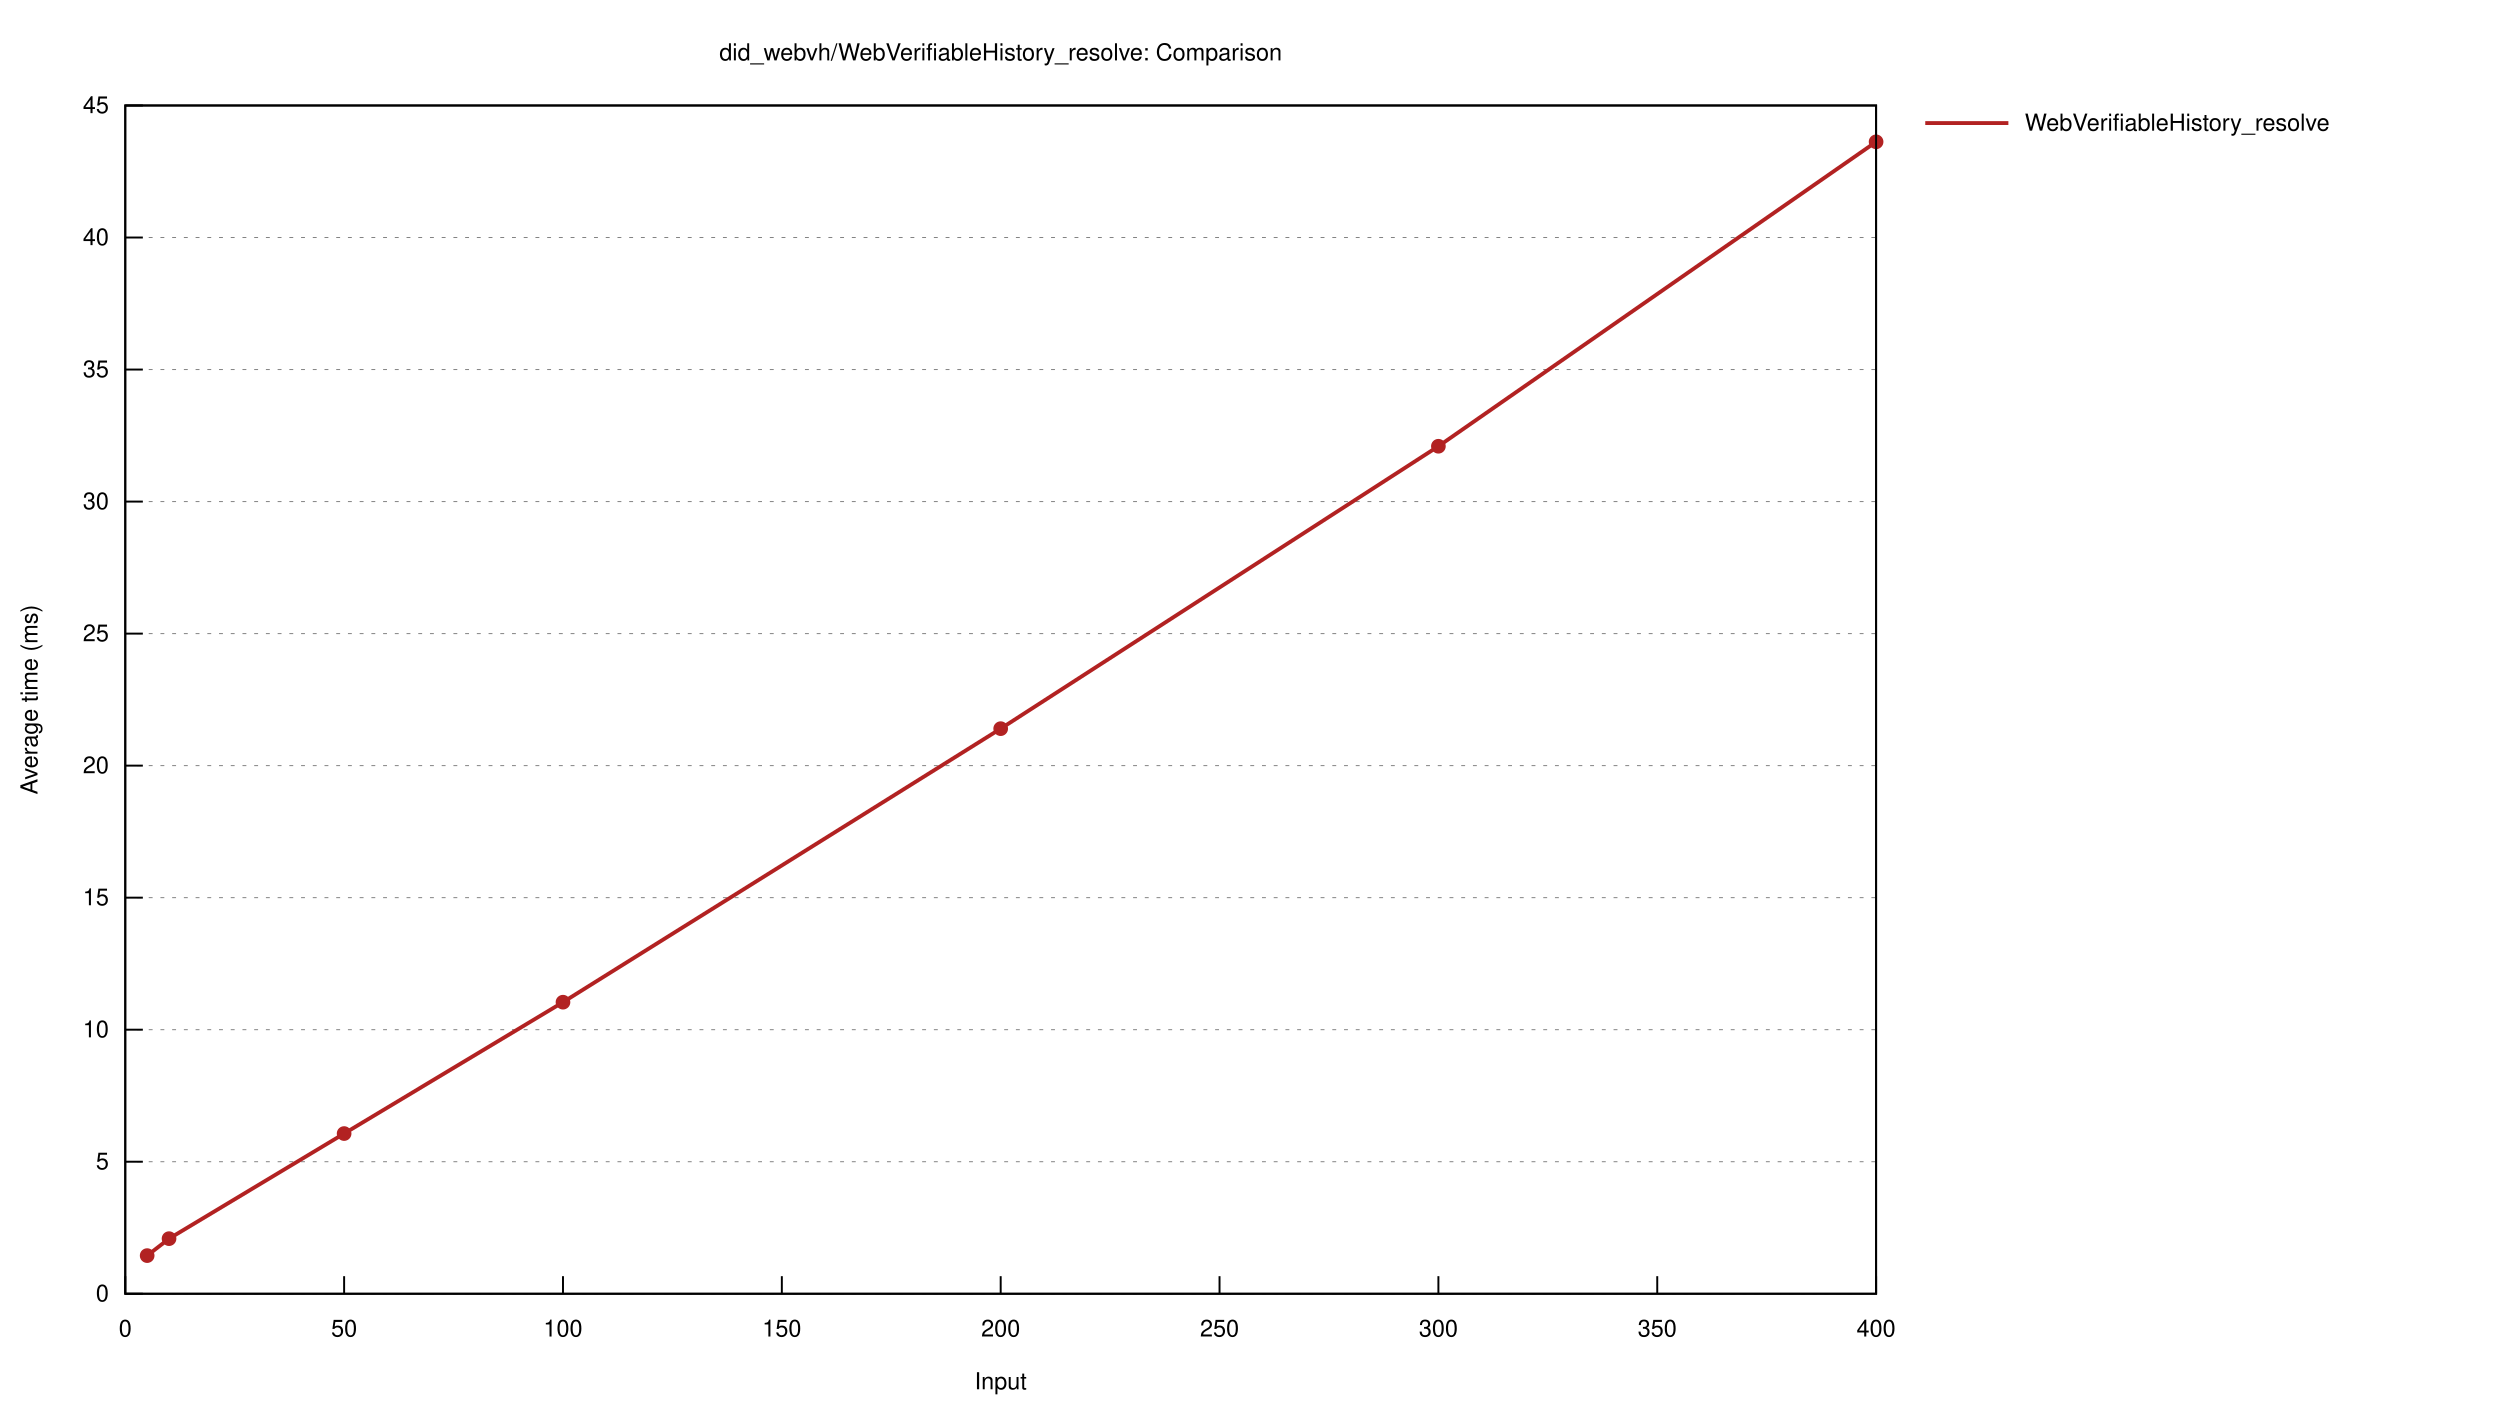
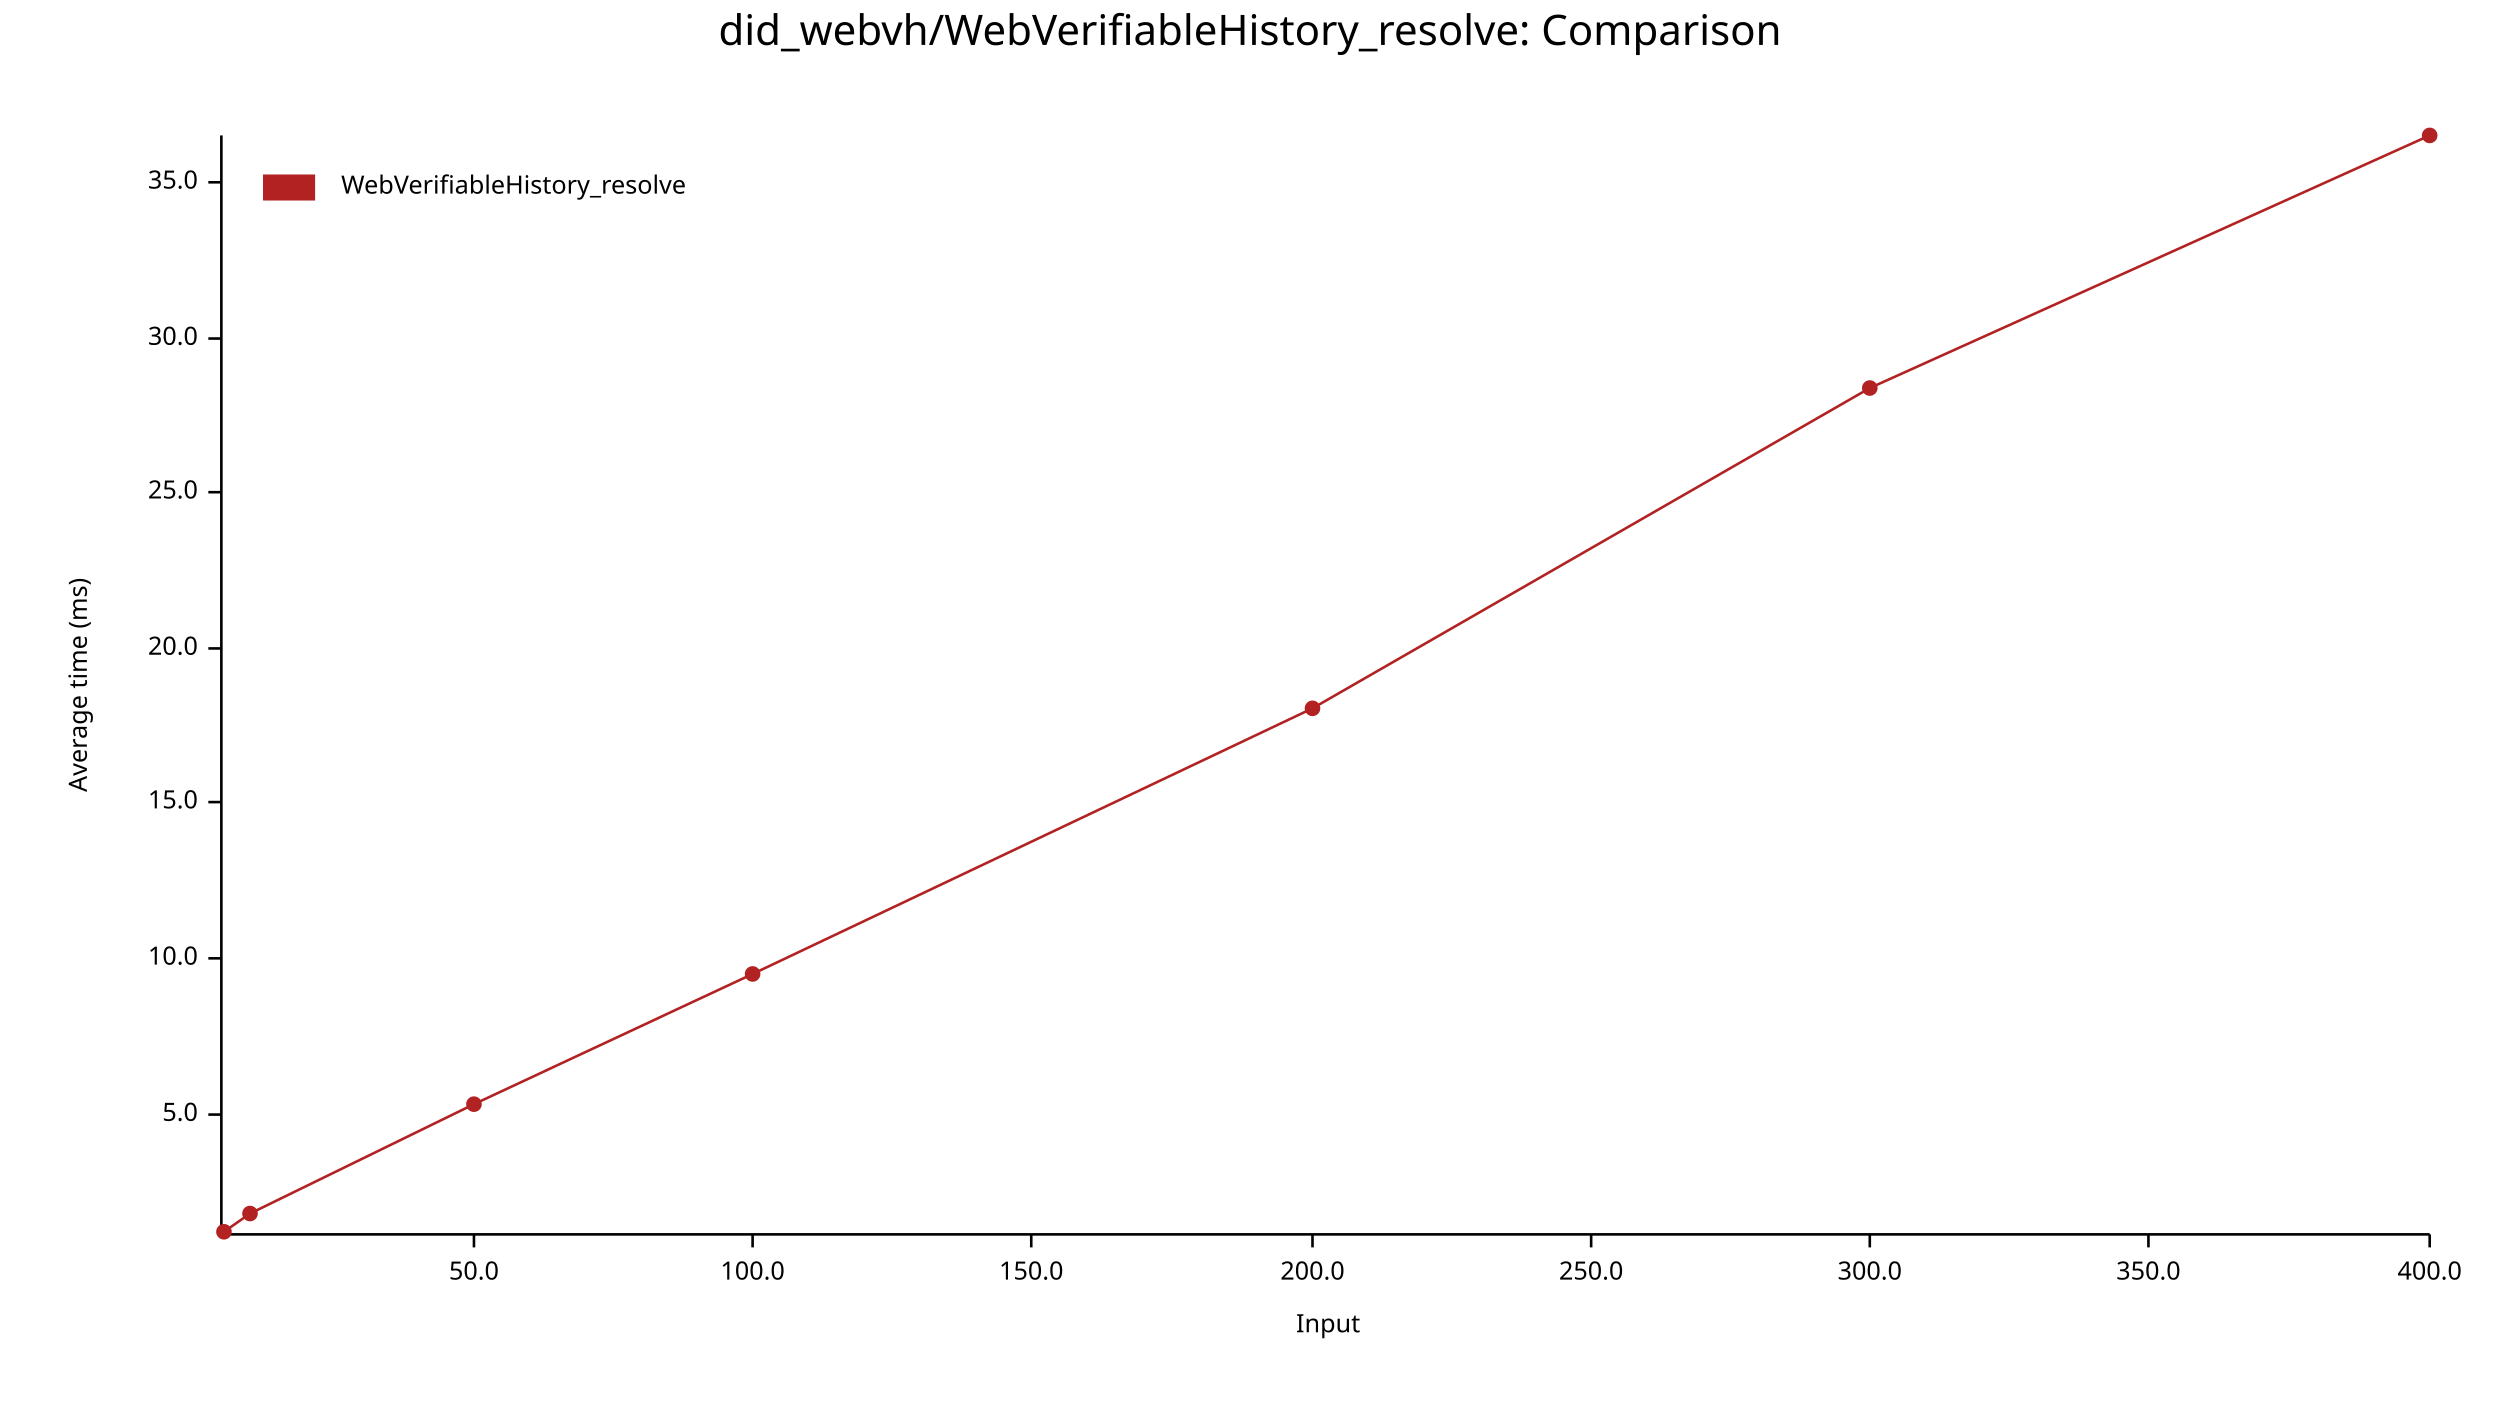
- <svg xmlns="http://www.w3.org/2000/svg" xmlns:xlink="http://www.w3.org/1999/xlink" viewBox="0 0 1280 720">
-   <g id="gnuplot_canvas">
-     <rect x="0" y="0" width="1280" height="720" fill="none" />
-     <defs>
-       <circle id="gpDot" r="0.5" stroke-width="0.5" stroke="currentColor" />
-       <path id="gpPt0" stroke-width="0.222" stroke="currentColor" d="M-1,0 h2 M0,-1 v2" />
-       <path id="gpPt1" stroke-width="0.222" stroke="currentColor" d="M-1,-1 L1,1 M1,-1 L-1,1" />
-       <path id="gpPt2" stroke-width="0.222" stroke="currentColor" d="M-1,0 L1,0 M0,-1 L0,1 M-1,-1 L1,1 M-1,1 L1,-1" />
-       <rect id="gpPt3" stroke-width="0.222" stroke="currentColor" x="-1" y="-1" width="2" height="2" />
-       <rect id="gpPt4" stroke-width="0.222" stroke="currentColor" fill="currentColor" x="-1" y="-1" width="2" height="2" />
-       <circle id="gpPt5" stroke-width="0.222" stroke="currentColor" cx="0" cy="0" r="1" />
-       <use xlink:href="#gpPt5" id="gpPt6" fill="currentColor" stroke="none" />
-       <path id="gpPt7" stroke-width="0.222" stroke="currentColor" d="M0,-1.33 L-1.33,0.67 L1.33,0.67 z" />
-       <use xlink:href="#gpPt7" id="gpPt8" fill="currentColor" stroke="none" />
-       <use xlink:href="#gpPt7" id="gpPt9" stroke="currentColor" transform="rotate(180)" />
-       <use xlink:href="#gpPt9" id="gpPt10" fill="currentColor" stroke="none" />
-       <use xlink:href="#gpPt3" id="gpPt11" stroke="currentColor" transform="rotate(45)" />
-       <use xlink:href="#gpPt11" id="gpPt12" fill="currentColor" stroke="none" />
-       <path id="gpPt13" stroke-width="0.222" stroke="currentColor" d="M0,1.330 L1.265,0.411 L0.782,-1.067 L-0.782,-1.076 L-1.265,0.411 z" />
-       <use xlink:href="#gpPt13" id="gpPt14" fill="currentColor" stroke="none" />
-       <filter id="textbox" filterUnits="objectBoundingBox" x="0" y="0" height="1" width="1">
-         <feFlood flood-color="white" flood-opacity="1" result="bgnd" />
-         <feComposite in="SourceGraphic" in2="bgnd" operator="atop" />
-       </filter>
-       <filter id="greybox" filterUnits="objectBoundingBox" x="0" y="0" height="1" width="1">
-         <feFlood flood-color="lightgrey" flood-opacity="1" result="grey" />
-         <feComposite in="SourceGraphic" in2="grey" operator="atop" />
-       </filter>
-     </defs>
-     <g fill="none" color="white" stroke="currentColor" stroke-width="1.00" stroke-linecap="butt" stroke-linejoin="miter">
- </g>
-     <g fill="none" color="black" stroke="currentColor" stroke-width="1.00" stroke-linecap="butt" stroke-linejoin="miter">
- </g>
-     <g fill="none" color="black" stroke="black" stroke-width="0.50" stroke-linecap="butt" stroke-linejoin="miter">
- </g>
-     <g fill="none" color="gray" stroke="currentColor" stroke-width="0.50" stroke-linecap="butt" stroke-linejoin="miter">
-       <path stroke="gray" stroke-dasharray="2,4" class="gridline" d="M64.14,662.40 L960.56,662.40  " />
-     </g>
-     <g fill="none" color="gray" stroke="gray" stroke-width="1.00" stroke-linecap="butt" stroke-linejoin="miter">
- </g>
-     <g fill="none" color="black" stroke="currentColor" stroke-width="1.00" stroke-linecap="butt" stroke-linejoin="miter">
-       <path stroke="black" d="M64.14,662.40 L73.14,662.40  " />
-       <g transform="translate(55.75,666.30)" stroke="none" fill="black" font-family="Helvetica" font-size="12.00" text-anchor="end">
-         <text>
-           <tspan font-family="Helvetica"> 0</tspan>
-         </text>
-       </g>
-     </g>
-     <g fill="none" color="black" stroke="currentColor" stroke-width="1.00" stroke-linecap="butt" stroke-linejoin="miter">
- </g>
-     <g fill="none" color="black" stroke="black" stroke-width="0.50" stroke-linecap="butt" stroke-linejoin="miter">
- </g>
-     <g fill="none" color="gray" stroke="currentColor" stroke-width="0.50" stroke-linecap="butt" stroke-linejoin="miter">
-       <path stroke="gray" stroke-dasharray="2,4" class="gridline" d="M64.14,594.80 L960.56,594.80  " />
-     </g>
-     <g fill="none" color="gray" stroke="gray" stroke-width="1.00" stroke-linecap="butt" stroke-linejoin="miter">
- </g>
-     <g fill="none" color="black" stroke="currentColor" stroke-width="1.00" stroke-linecap="butt" stroke-linejoin="miter">
-       <path stroke="black" d="M64.14,594.80 L73.14,594.80  " />
-       <g transform="translate(55.75,598.70)" stroke="none" fill="black" font-family="Helvetica" font-size="12.00" text-anchor="end">
-         <text>
-           <tspan font-family="Helvetica"> 5</tspan>
-         </text>
-       </g>
-     </g>
-     <g fill="none" color="black" stroke="currentColor" stroke-width="1.00" stroke-linecap="butt" stroke-linejoin="miter">
- </g>
-     <g fill="none" color="black" stroke="black" stroke-width="0.50" stroke-linecap="butt" stroke-linejoin="miter">
- </g>
-     <g fill="none" color="gray" stroke="currentColor" stroke-width="0.50" stroke-linecap="butt" stroke-linejoin="miter">
-       <path stroke="gray" stroke-dasharray="2,4" class="gridline" d="M64.14,527.20 L960.56,527.20  " />
-     </g>
-     <g fill="none" color="gray" stroke="gray" stroke-width="1.00" stroke-linecap="butt" stroke-linejoin="miter">
- </g>
-     <g fill="none" color="black" stroke="currentColor" stroke-width="1.00" stroke-linecap="butt" stroke-linejoin="miter">
-       <path stroke="black" d="M64.14,527.20 L73.14,527.20  " />
-       <g transform="translate(55.75,531.10)" stroke="none" fill="black" font-family="Helvetica" font-size="12.00" text-anchor="end">
-         <text>
-           <tspan font-family="Helvetica"> 10</tspan>
-         </text>
-       </g>
-     </g>
-     <g fill="none" color="black" stroke="currentColor" stroke-width="1.00" stroke-linecap="butt" stroke-linejoin="miter">
- </g>
-     <g fill="none" color="black" stroke="black" stroke-width="0.50" stroke-linecap="butt" stroke-linejoin="miter">
- </g>
-     <g fill="none" color="gray" stroke="currentColor" stroke-width="0.50" stroke-linecap="butt" stroke-linejoin="miter">
-       <path stroke="gray" stroke-dasharray="2,4" class="gridline" d="M64.14,459.60 L960.56,459.60  " />
-     </g>
-     <g fill="none" color="gray" stroke="gray" stroke-width="1.00" stroke-linecap="butt" stroke-linejoin="miter">
- </g>
-     <g fill="none" color="black" stroke="currentColor" stroke-width="1.00" stroke-linecap="butt" stroke-linejoin="miter">
-       <path stroke="black" d="M64.14,459.60 L73.14,459.60  " />
-       <g transform="translate(55.75,463.50)" stroke="none" fill="black" font-family="Helvetica" font-size="12.00" text-anchor="end">
-         <text>
-           <tspan font-family="Helvetica"> 15</tspan>
-         </text>
-       </g>
-     </g>
-     <g fill="none" color="black" stroke="currentColor" stroke-width="1.00" stroke-linecap="butt" stroke-linejoin="miter">
- </g>
-     <g fill="none" color="black" stroke="black" stroke-width="0.50" stroke-linecap="butt" stroke-linejoin="miter">
- </g>
-     <g fill="none" color="gray" stroke="currentColor" stroke-width="0.50" stroke-linecap="butt" stroke-linejoin="miter">
-       <path stroke="gray" stroke-dasharray="2,4" class="gridline" d="M64.14,392.00 L960.56,392.00  " />
-     </g>
-     <g fill="none" color="gray" stroke="gray" stroke-width="1.00" stroke-linecap="butt" stroke-linejoin="miter">
- </g>
-     <g fill="none" color="black" stroke="currentColor" stroke-width="1.00" stroke-linecap="butt" stroke-linejoin="miter">
-       <path stroke="black" d="M64.14,392.00 L73.14,392.00  " />
-       <g transform="translate(55.75,395.90)" stroke="none" fill="black" font-family="Helvetica" font-size="12.00" text-anchor="end">
-         <text>
-           <tspan font-family="Helvetica"> 20</tspan>
-         </text>
-       </g>
-     </g>
-     <g fill="none" color="black" stroke="currentColor" stroke-width="1.00" stroke-linecap="butt" stroke-linejoin="miter">
- </g>
-     <g fill="none" color="black" stroke="black" stroke-width="0.50" stroke-linecap="butt" stroke-linejoin="miter">
- </g>
-     <g fill="none" color="gray" stroke="currentColor" stroke-width="0.50" stroke-linecap="butt" stroke-linejoin="miter">
-       <path stroke="gray" stroke-dasharray="2,4" class="gridline" d="M64.14,324.41 L960.56,324.41  " />
-     </g>
-     <g fill="none" color="gray" stroke="gray" stroke-width="1.00" stroke-linecap="butt" stroke-linejoin="miter">
- </g>
-     <g fill="none" color="black" stroke="currentColor" stroke-width="1.00" stroke-linecap="butt" stroke-linejoin="miter">
-       <path stroke="black" d="M64.14,324.41 L73.14,324.41  " />
-       <g transform="translate(55.75,328.31)" stroke="none" fill="black" font-family="Helvetica" font-size="12.00" text-anchor="end">
-         <text>
-           <tspan font-family="Helvetica"> 25</tspan>
-         </text>
-       </g>
-     </g>
-     <g fill="none" color="black" stroke="currentColor" stroke-width="1.00" stroke-linecap="butt" stroke-linejoin="miter">
- </g>
-     <g fill="none" color="black" stroke="black" stroke-width="0.50" stroke-linecap="butt" stroke-linejoin="miter">
- </g>
-     <g fill="none" color="gray" stroke="currentColor" stroke-width="0.50" stroke-linecap="butt" stroke-linejoin="miter">
-       <path stroke="gray" stroke-dasharray="2,4" class="gridline" d="M64.14,256.81 L960.56,256.81  " />
-     </g>
-     <g fill="none" color="gray" stroke="gray" stroke-width="1.00" stroke-linecap="butt" stroke-linejoin="miter">
- </g>
-     <g fill="none" color="black" stroke="currentColor" stroke-width="1.00" stroke-linecap="butt" stroke-linejoin="miter">
-       <path stroke="black" d="M64.14,256.81 L73.14,256.81  " />
-       <g transform="translate(55.75,260.71)" stroke="none" fill="black" font-family="Helvetica" font-size="12.00" text-anchor="end">
-         <text>
-           <tspan font-family="Helvetica"> 30</tspan>
-         </text>
-       </g>
-     </g>
-     <g fill="none" color="black" stroke="currentColor" stroke-width="1.00" stroke-linecap="butt" stroke-linejoin="miter">
- </g>
-     <g fill="none" color="black" stroke="black" stroke-width="0.50" stroke-linecap="butt" stroke-linejoin="miter">
- </g>
-     <g fill="none" color="gray" stroke="currentColor" stroke-width="0.50" stroke-linecap="butt" stroke-linejoin="miter">
-       <path stroke="gray" stroke-dasharray="2,4" class="gridline" d="M64.14,189.21 L960.56,189.21  " />
-     </g>
-     <g fill="none" color="gray" stroke="gray" stroke-width="1.00" stroke-linecap="butt" stroke-linejoin="miter">
- </g>
-     <g fill="none" color="black" stroke="currentColor" stroke-width="1.00" stroke-linecap="butt" stroke-linejoin="miter">
-       <path stroke="black" d="M64.14,189.21 L73.14,189.21  " />
-       <g transform="translate(55.75,193.11)" stroke="none" fill="black" font-family="Helvetica" font-size="12.00" text-anchor="end">
-         <text>
-           <tspan font-family="Helvetica"> 35</tspan>
-         </text>
-       </g>
-     </g>
-     <g fill="none" color="black" stroke="currentColor" stroke-width="1.00" stroke-linecap="butt" stroke-linejoin="miter">
- </g>
-     <g fill="none" color="black" stroke="black" stroke-width="0.50" stroke-linecap="butt" stroke-linejoin="miter">
- </g>
-     <g fill="none" color="gray" stroke="currentColor" stroke-width="0.50" stroke-linecap="butt" stroke-linejoin="miter">
-       <path stroke="gray" stroke-dasharray="2,4" class="gridline" d="M64.14,121.61 L960.56,121.61  " />
-     </g>
-     <g fill="none" color="gray" stroke="gray" stroke-width="1.00" stroke-linecap="butt" stroke-linejoin="miter">
- </g>
-     <g fill="none" color="black" stroke="currentColor" stroke-width="1.00" stroke-linecap="butt" stroke-linejoin="miter">
-       <path stroke="black" d="M64.14,121.61 L73.14,121.61  " />
-       <g transform="translate(55.75,125.51)" stroke="none" fill="black" font-family="Helvetica" font-size="12.00" text-anchor="end">
-         <text>
-           <tspan font-family="Helvetica"> 40</tspan>
-         </text>
-       </g>
-     </g>
-     <g fill="none" color="black" stroke="currentColor" stroke-width="1.00" stroke-linecap="butt" stroke-linejoin="miter">
- </g>
-     <g fill="none" color="black" stroke="black" stroke-width="0.50" stroke-linecap="butt" stroke-linejoin="miter">
- </g>
-     <g fill="none" color="gray" stroke="currentColor" stroke-width="0.50" stroke-linecap="butt" stroke-linejoin="miter">
-       <path stroke="gray" stroke-dasharray="2,4" class="gridline" d="M64.14,54.01 L960.56,54.01  " />
-     </g>
-     <g fill="none" color="gray" stroke="gray" stroke-width="1.00" stroke-linecap="butt" stroke-linejoin="miter">
- </g>
-     <g fill="none" color="black" stroke="currentColor" stroke-width="1.00" stroke-linecap="butt" stroke-linejoin="miter">
-       <path stroke="black" d="M64.14,54.01 L73.14,54.01  " />
-       <g transform="translate(55.75,57.91)" stroke="none" fill="black" font-family="Helvetica" font-size="12.00" text-anchor="end">
-         <text>
-           <tspan font-family="Helvetica"> 45</tspan>
-         </text>
-       </g>
-     </g>
-     <g fill="none" color="black" stroke="currentColor" stroke-width="1.00" stroke-linecap="butt" stroke-linejoin="miter">
-       <path stroke="black" d="M64.14,662.40 L64.14,653.40  " />
-       <g transform="translate(64.14,684.30)" stroke="none" fill="black" font-family="Helvetica" font-size="12.00" text-anchor="middle">
-         <text>
-           <tspan font-family="Helvetica"> 0</tspan>
-         </text>
-       </g>
-     </g>
-     <g fill="none" color="black" stroke="currentColor" stroke-width="1.00" stroke-linecap="butt" stroke-linejoin="miter">
-       <path stroke="black" d="M176.19,662.40 L176.19,653.40  " />
-       <g transform="translate(176.19,684.30)" stroke="none" fill="black" font-family="Helvetica" font-size="12.00" text-anchor="middle">
-         <text>
-           <tspan font-family="Helvetica"> 50</tspan>
-         </text>
-       </g>
-     </g>
-     <g fill="none" color="black" stroke="currentColor" stroke-width="1.00" stroke-linecap="butt" stroke-linejoin="miter">
-       <path stroke="black" d="M288.25,662.40 L288.25,653.40  " />
-       <g transform="translate(288.25,684.30)" stroke="none" fill="black" font-family="Helvetica" font-size="12.00" text-anchor="middle">
-         <text>
-           <tspan font-family="Helvetica"> 100</tspan>
-         </text>
-       </g>
-     </g>
-     <g fill="none" color="black" stroke="currentColor" stroke-width="1.00" stroke-linecap="butt" stroke-linejoin="miter">
-       <path stroke="black" d="M400.30,662.40 L400.30,653.40  " />
-       <g transform="translate(400.30,684.30)" stroke="none" fill="black" font-family="Helvetica" font-size="12.00" text-anchor="middle">
-         <text>
-           <tspan font-family="Helvetica"> 150</tspan>
-         </text>
-       </g>
-     </g>
-     <g fill="none" color="black" stroke="currentColor" stroke-width="1.00" stroke-linecap="butt" stroke-linejoin="miter">
-       <path stroke="black" d="M512.35,662.40 L512.35,653.40  " />
-       <g transform="translate(512.35,684.30)" stroke="none" fill="black" font-family="Helvetica" font-size="12.00" text-anchor="middle">
-         <text>
-           <tspan font-family="Helvetica"> 200</tspan>
-         </text>
-       </g>
-     </g>
-     <g fill="none" color="black" stroke="currentColor" stroke-width="1.00" stroke-linecap="butt" stroke-linejoin="miter">
-       <path stroke="black" d="M624.40,662.40 L624.40,653.40  " />
-       <g transform="translate(624.40,684.30)" stroke="none" fill="black" font-family="Helvetica" font-size="12.00" text-anchor="middle">
-         <text>
-           <tspan font-family="Helvetica"> 250</tspan>
-         </text>
-       </g>
-     </g>
-     <g fill="none" color="black" stroke="currentColor" stroke-width="1.00" stroke-linecap="butt" stroke-linejoin="miter">
-       <path stroke="black" d="M736.46,662.40 L736.46,653.40  " />
-       <g transform="translate(736.46,684.30)" stroke="none" fill="black" font-family="Helvetica" font-size="12.00" text-anchor="middle">
-         <text>
-           <tspan font-family="Helvetica"> 300</tspan>
-         </text>
-       </g>
-     </g>
-     <g fill="none" color="black" stroke="currentColor" stroke-width="1.00" stroke-linecap="butt" stroke-linejoin="miter">
-       <path stroke="black" d="M848.51,662.40 L848.51,653.40  " />
-       <g transform="translate(848.51,684.30)" stroke="none" fill="black" font-family="Helvetica" font-size="12.00" text-anchor="middle">
-         <text>
-           <tspan font-family="Helvetica"> 350</tspan>
-         </text>
-       </g>
-     </g>
-     <g fill="none" color="black" stroke="currentColor" stroke-width="1.00" stroke-linecap="butt" stroke-linejoin="miter">
-       <path stroke="black" d="M960.56,662.40 L960.56,653.40  " />
-       <g transform="translate(960.56,684.30)" stroke="none" fill="black" font-family="Helvetica" font-size="12.00" text-anchor="middle">
-         <text>
-           <tspan font-family="Helvetica"> 400</tspan>
-         </text>
-       </g>
-     </g>
-     <g fill="none" color="black" stroke="currentColor" stroke-width="1.00" stroke-linecap="butt" stroke-linejoin="miter">
- </g>
-     <g fill="none" color="black" stroke="currentColor" stroke-width="1.00" stroke-linecap="butt" stroke-linejoin="miter">
-       <path stroke="black" d="M64.14,54.01 L64.14,662.40 L960.56,662.40 L960.56,54.01 L64.14,54.01 Z  " />
-     </g>
-     <g fill="none" color="black" stroke="currentColor" stroke-width="1.00" stroke-linecap="butt" stroke-linejoin="miter">
- </g>
-     <g id="gnuplot_plot_1">
-       <g fill="none" color="white" stroke="black" stroke-width="2.00" stroke-linecap="butt" stroke-linejoin="miter">
- </g>
-       <g fill="none" color="black" stroke="currentColor" stroke-width="2.00" stroke-linecap="butt" stroke-linejoin="miter">
-         <g transform="translate(1036.68,66.91)" stroke="none" fill="black" font-family="Helvetica" font-size="12.00" text-anchor="start">
-           <text>
-             <tspan font-family="Helvetica">WebVerifiableHistory_resolve</tspan>
-           </text>
-         </g>
-       </g>
-       <g fill="none" color="black" stroke="currentColor" stroke-width="2.00" stroke-linecap="butt" stroke-linejoin="miter">
-         <path stroke="rgb(178,  34,  34)" d="M985.73,63.01 L1028.29,63.01 M75.35,642.87 L86.55,634.19 L176.19,580.38 L288.25,513.12 L512.35,373.07 L736.46,228.48   L960.56,72.61  " />
-       </g>
-     </g>
-     <g id="gnuplot_plot_2" fill="none">
-       <g fill="none" color="white" stroke="rgb(178,  34,  34)" stroke-width="1.00" stroke-linecap="butt" stroke-linejoin="miter">
- </g>
-       <g fill="none" color="black" stroke="currentColor" stroke-width="1.00" stroke-linecap="butt" stroke-linejoin="miter">
-         <use xlink:href="#gpPt6" transform="translate(75.35,642.87) scale(3.38)" color="rgb(178,  34,  34)" />
-         <use xlink:href="#gpPt6" transform="translate(86.55,634.19) scale(3.38)" color="rgb(178,  34,  34)" />
-         <use xlink:href="#gpPt6" transform="translate(176.19,580.38) scale(3.38)" color="rgb(178,  34,  34)" />
-         <use xlink:href="#gpPt6" transform="translate(288.25,513.12) scale(3.38)" color="rgb(178,  34,  34)" />
-         <use xlink:href="#gpPt6" transform="translate(512.35,373.07) scale(3.38)" color="rgb(178,  34,  34)" />
-         <use xlink:href="#gpPt6" transform="translate(736.46,228.48) scale(3.38)" color="rgb(178,  34,  34)" />
-         <use xlink:href="#gpPt6" transform="translate(960.56,72.61) scale(3.38)" color="rgb(178,  34,  34)" />
-       </g>
-     </g>
-     <g fill="none" color="white" stroke="rgb(178,  34,  34)" stroke-width="2.00" stroke-linecap="butt" stroke-linejoin="miter">
- </g>
-     <g fill="none" color="black" stroke="currentColor" stroke-width="2.00" stroke-linecap="butt" stroke-linejoin="miter">
- </g>
-     <g fill="none" color="black" stroke="black" stroke-width="1.00" stroke-linecap="butt" stroke-linejoin="miter">
- </g>
-     <g fill="none" color="black" stroke="currentColor" stroke-width="1.00" stroke-linecap="butt" stroke-linejoin="miter">
-       <path stroke="black" d="M64.14,54.01 L64.14,662.40 L960.56,662.40 L960.56,54.01 L64.14,54.01 Z  " />
-       <g transform="translate(19.18,358.21) rotate(270.00)" stroke="none" fill="black" font-family="Helvetica" font-size="12.00" text-anchor="middle">
-         <text>
-           <tspan font-family="Helvetica">Average time (ms)</tspan>
-         </text>
-       </g>
-     </g>
-     <g fill="none" color="black" stroke="currentColor" stroke-width="1.00" stroke-linecap="butt" stroke-linejoin="miter">
-       <g transform="translate(512.35,711.30)" stroke="none" fill="black" font-family="Helvetica" font-size="12.00" text-anchor="middle">
-         <text>
-           <tspan font-family="Helvetica">Input</tspan>
-         </text>
-       </g>
-     </g>
-     <g fill="none" color="black" stroke="currentColor" stroke-width="1.00" stroke-linecap="butt" stroke-linejoin="miter">
- </g>
-     <g fill="none" color="black" stroke="currentColor" stroke-width="1.00" stroke-linecap="butt" stroke-linejoin="miter">
-       <g transform="translate(512.35,30.91)" stroke="none" fill="black" font-family="Helvetica" font-size="12.00" text-anchor="middle">
-         <text>
-           <tspan font-family="Helvetica">did_webvh/WebVerifiableHistory_resolve: Comparison</tspan>
-         </text>
-       </g>
-     </g>
-     <g fill="none" color="black" stroke="currentColor" stroke-width="1.00" stroke-linecap="butt" stroke-linejoin="miter">
- </g>
-   </g>
+ <svg xmlns="http://www.w3.org/2000/svg" width="960" height="540" viewBox="0 0 960 540">
+   <text x="480" y="5" dy="0.76em" text-anchor="middle" font-family="sans-serif" font-size="16.129" opacity="1" fill="#000000">
+ did_webvh/WebVerifiableHistory_resolve: Comparison
+ </text>
+   <text x="26" y="263" dy="0.76em" text-anchor="middle" font-family="sans-serif" font-size="9.677" opacity="1" fill="#000000" transform="rotate(270, 26, 263)">
+ Average time (ms)
+ </text>
+   <text x="510" y="514" dy="-0.5ex" text-anchor="middle" font-family="sans-serif" font-size="9.677" opacity="1" fill="#000000">
+ Input
+ </text>
+   <polyline fill="none" opacity="1" stroke="#000000" stroke-width="1" points="85,52 85,473 " />
+   <text x="76" y="428" dy="0.5ex" text-anchor="end" font-family="sans-serif" font-size="9.677" opacity="1" fill="#000000">
+ 5.0
+ </text>
+   <polyline fill="none" opacity="1" stroke="#000000" stroke-width="1" points="80,428 85,428 " />
+   <text x="76" y="368" dy="0.5ex" text-anchor="end" font-family="sans-serif" font-size="9.677" opacity="1" fill="#000000">
+ 10.0
+ </text>
+   <polyline fill="none" opacity="1" stroke="#000000" stroke-width="1" points="80,368 85,368 " />
+   <text x="76" y="308" dy="0.5ex" text-anchor="end" font-family="sans-serif" font-size="9.677" opacity="1" fill="#000000">
+ 15.0
+ </text>
+   <polyline fill="none" opacity="1" stroke="#000000" stroke-width="1" points="80,308 85,308 " />
+   <text x="76" y="249" dy="0.5ex" text-anchor="end" font-family="sans-serif" font-size="9.677" opacity="1" fill="#000000">
+ 20.0
+ </text>
+   <polyline fill="none" opacity="1" stroke="#000000" stroke-width="1" points="80,249 85,249 " />
+   <text x="76" y="189" dy="0.5ex" text-anchor="end" font-family="sans-serif" font-size="9.677" opacity="1" fill="#000000">
+ 25.0
+ </text>
+   <polyline fill="none" opacity="1" stroke="#000000" stroke-width="1" points="80,189 85,189 " />
+   <text x="76" y="130" dy="0.5ex" text-anchor="end" font-family="sans-serif" font-size="9.677" opacity="1" fill="#000000">
+ 30.0
+ </text>
+   <polyline fill="none" opacity="1" stroke="#000000" stroke-width="1" points="80,130 85,130 " />
+   <text x="76" y="70" dy="0.5ex" text-anchor="end" font-family="sans-serif" font-size="9.677" opacity="1" fill="#000000">
+ 35.0
+ </text>
+   <polyline fill="none" opacity="1" stroke="#000000" stroke-width="1" points="80,70 85,70 " />
+   <polyline fill="none" opacity="1" stroke="#000000" stroke-width="1" points="86,474 933,474 " />
+   <text x="182" y="484" dy="0.76em" text-anchor="middle" font-family="sans-serif" font-size="9.677" opacity="1" fill="#000000">
+ 50.0
+ </text>
+   <polyline fill="none" opacity="1" stroke="#000000" stroke-width="1" points="182,474 182,479 " />
+   <text x="289" y="484" dy="0.76em" text-anchor="middle" font-family="sans-serif" font-size="9.677" opacity="1" fill="#000000">
+ 100.0
+ </text>
+   <polyline fill="none" opacity="1" stroke="#000000" stroke-width="1" points="289,474 289,479 " />
+   <text x="396" y="484" dy="0.76em" text-anchor="middle" font-family="sans-serif" font-size="9.677" opacity="1" fill="#000000">
+ 150.0
+ </text>
+   <polyline fill="none" opacity="1" stroke="#000000" stroke-width="1" points="396,474 396,479 " />
+   <text x="504" y="484" dy="0.76em" text-anchor="middle" font-family="sans-serif" font-size="9.677" opacity="1" fill="#000000">
+ 200.0
+ </text>
+   <polyline fill="none" opacity="1" stroke="#000000" stroke-width="1" points="504,474 504,479 " />
+   <text x="611" y="484" dy="0.76em" text-anchor="middle" font-family="sans-serif" font-size="9.677" opacity="1" fill="#000000">
+ 250.0
+ </text>
+   <polyline fill="none" opacity="1" stroke="#000000" stroke-width="1" points="611,474 611,479 " />
+   <text x="718" y="484" dy="0.76em" text-anchor="middle" font-family="sans-serif" font-size="9.677" opacity="1" fill="#000000">
+ 300.0
+ </text>
+   <polyline fill="none" opacity="1" stroke="#000000" stroke-width="1" points="718,474 718,479 " />
+   <text x="825" y="484" dy="0.76em" text-anchor="middle" font-family="sans-serif" font-size="9.677" opacity="1" fill="#000000">
+ 350.0
+ </text>
+   <polyline fill="none" opacity="1" stroke="#000000" stroke-width="1" points="825,474 825,479 " />
+   <text x="933" y="484" dy="0.76em" text-anchor="middle" font-family="sans-serif" font-size="9.677" opacity="1" fill="#000000">
+ 400.0
+ </text>
+   <polyline fill="none" opacity="1" stroke="#000000" stroke-width="1" points="933,474 933,479 " />
+   <circle cx="86" cy="473" r="3" opacity="1" fill="#B22222" stroke="none" stroke-width="1" />
+   <circle cx="96" cy="466" r="3" opacity="1" fill="#B22222" stroke="none" stroke-width="1" />
+   <circle cx="182" cy="424" r="3" opacity="1" fill="#B22222" stroke="none" stroke-width="1" />
+   <circle cx="289" cy="374" r="3" opacity="1" fill="#B22222" stroke="none" stroke-width="1" />
+   <circle cx="504" cy="272" r="3" opacity="1" fill="#B22222" stroke="none" stroke-width="1" />
+   <circle cx="718" cy="149" r="3" opacity="1" fill="#B22222" stroke="none" stroke-width="1" />
+   <circle cx="933" cy="52" r="3" opacity="1" fill="#B22222" stroke="none" stroke-width="1" />
+   <polyline fill="none" opacity="1" stroke="#B22222" stroke-width="1" points="86,473 96,466 182,424 289,374 504,272 718,149 933,52 " />
+   <text x="131" y="67" dy="0.76em" text-anchor="start" font-family="sans-serif" font-size="9.677" opacity="1" fill="#000000">
+ WebVerifiableHistory_resolve
+ </text>
+   <rect x="101" y="67" width="20" height="10" opacity="1" fill="#B22222" stroke="none" />
</svg>
